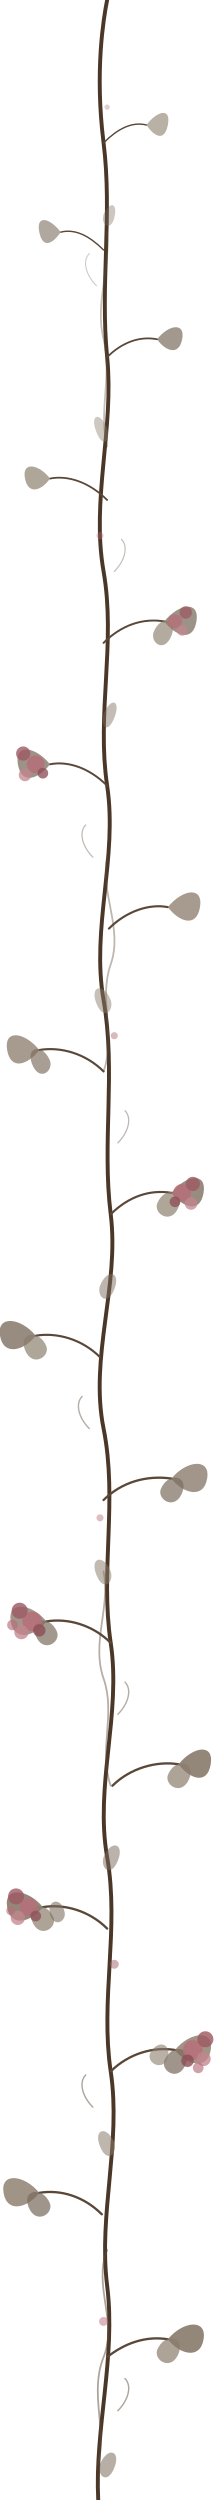
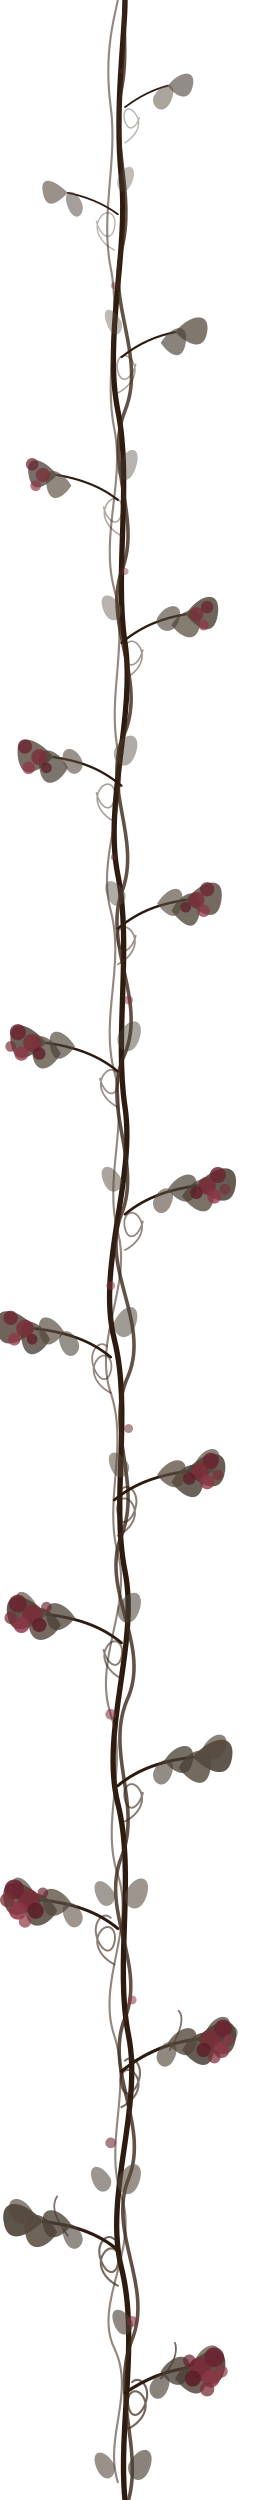
- <svg xmlns="http://www.w3.org/2000/svg" viewBox="0 0 120 1400" fill="none">
-   <path d="M55,1400 C53,1360 65,1320 60,1280 C55,1240 68,1200 62,1160 C56,1120 67,1080 60,1040 C53,1000 68,960 62,920 C56,880 66,840 58,800 C50,760 67,720 62,680 C57,640 65,600 58,560 C51,520 66,480 60,440 C54,400 65,360 58,320 C51,280 64,240 60,200 C56,160 63,120 58,80 C53,40 58,10 60,0" stroke="#4A3728" stroke-width="2.2" stroke-linecap="round" />
-   <path d="M55,1380 C60,1360 50,1340 58,1320 C66,1300 52,1280 60,1260" stroke="#5D4A3A" stroke-width="1" stroke-linecap="round" opacity="0.5" />
-   <path d="M62,1000 C55,980 65,960 58,940 C51,920 62,900 58,880" stroke="#5D4A3A" stroke-width="1" stroke-linecap="round" opacity="0.45" />
-   <path d="M58,600 C65,580 55,560 62,540 C69,520 56,500 60,480" stroke="#5D4A3A" stroke-width="1" stroke-linecap="round" opacity="0.4" />
-   <path d="M60,250 C55,230 63,210 58,190 C53,170 62,150 60,130" stroke="#5D4A3A" stroke-width="1" stroke-linecap="round" opacity="0.35" />
-   <path d="M60,1320 C70,1312 82,1308 94,1310" stroke="#5A4738" stroke-width="1.3" stroke-linecap="round" />
-   <path d="M94,1310 C102,1300 116,1298 114,1310 C112,1322 100,1318 94,1310Z" fill="#7B6C5D" opacity="0.82" />
-   <path d="M88,1316 C92,1306 104,1308 100,1318 C96,1328 86,1322 88,1316Z" fill="#8A7C6B" opacity="0.7" />
-   <path d="M62,1160 C72,1150 86,1146 98,1148" stroke="#5A4738" stroke-width="1.3" stroke-linecap="round" />
-   <path d="M98,1148 C106,1138 120,1136 118,1148 C116,1160 104,1156 98,1148Z" fill="#8A7C6B" opacity="0.82" />
-   <path d="M92,1154 C96,1144 108,1146 104,1156 C100,1166 90,1160 92,1154Z" fill="#7B6C5D" opacity="0.72" />
-   <path d="M84,1150 C88,1142 96,1144 94,1152 C92,1160 82,1156 84,1150Z" fill="#8A7C6B" opacity="0.6" />
-   <path d="M63,1000 C73,990 88,986 100,988" stroke="#5A4738" stroke-width="1.3" stroke-linecap="round" />
-   <path d="M100,988 C108,978 120,976 118,988 C116,1000 106,996 100,988Z" fill="#7B6C5D" opacity="0.82" />
-   <path d="M94,994 C98,984 110,986 106,996 C102,1006 92,1000 94,994Z" fill="#8A7C6B" opacity="0.7" />
-   <path d="M58,840 C68,830 82,826 96,828" stroke="#5A4738" stroke-width="1.3" stroke-linecap="round" />
-   <path d="M96,828 C104,818 118,816 116,828 C114,840 102,836 96,828Z" fill="#8A7C6B" opacity="0.8" />
-   <path d="M90,834 C94,824 106,826 102,836 C98,846 88,840 90,834Z" fill="#7B6C5D" opacity="0.7" />
-   <path d="M62,680 C72,670 84,666 96,668" stroke="#5A4738" stroke-width="1.2" stroke-linecap="round" />
-   <path d="M96,668 C104,658 116,656 114,668 C112,680 102,676 96,668Z" fill="#7B6C5D" opacity="0.78" />
-   <path d="M88,674 C92,664 104,666 100,676 C96,686 86,680 88,674Z" fill="#8A7C6B" opacity="0.68" />
-   <path d="M61,520 C71,510 84,506 94,508" stroke="#5A4738" stroke-width="1.2" stroke-linecap="round" />
-   <path d="M94,508 C102,498 114,496 112,508 C110,520 100,516 94,508Z" fill="#8A7C6B" opacity="0.76" />
-   <path d="M58,360 C68,350 80,346 92,348" stroke="#5A4738" stroke-width="1.1" stroke-linecap="round" />
-   <path d="M92,348 C100,338 112,336 110,348 C108,360 98,356 92,348Z" fill="#7B6C5D" opacity="0.74" />
-   <path d="M86,354 C90,344 100,346 96,356 C92,366 84,360 86,354Z" fill="#8A7C6B" opacity="0.64" />
-   <path d="M60,200 C68,192 78,188 88,190" stroke="#5A4738" stroke-width="1" stroke-linecap="round" />
-   <path d="M88,190 C94,182 104,180 102,190 C100,200 92,196 88,190Z" fill="#7B6C5D" opacity="0.7" />
-   <path d="M58,80 C66,72 74,68 82,70" stroke="#5A4738" stroke-width="0.8" stroke-linecap="round" />
-   <path d="M82,70 C88,62 96,60 94,70 C92,80 86,76 82,70Z" fill="#8A7C6B" opacity="0.6" />
-   <path d="M57,1240 C47,1230 34,1226 22,1228" stroke="#5A4738" stroke-width="1.3" stroke-linecap="round" />
-   <path d="M22,1228 C14,1218 0,1216 2,1228 C4,1240 16,1236 22,1228Z" fill="#8A7C6B" opacity="0.82" />
-   <path d="M28,1234 C24,1224 12,1226 16,1236 C20,1246 30,1240 28,1234Z" fill="#7B6C5D" opacity="0.72" />
-   <path d="M60,1080 C50,1070 36,1066 24,1068" stroke="#5A4738" stroke-width="1.3" stroke-linecap="round" />
-   <path d="M24,1068 C16,1058 2,1056 4,1068 C6,1080 18,1076 24,1068Z" fill="#7B6C5D" opacity="0.82" />
-   <path d="M30,1074 C26,1064 14,1066 18,1076 C22,1086 32,1080 30,1074Z" fill="#8A7C6B" opacity="0.7" />
-   <path d="M36,1070 C34,1062 26,1064 28,1072 C30,1080 38,1076 36,1070Z" fill="#7B6C5D" opacity="0.58" />
-   <path d="M62,920 C52,910 38,906 26,908" stroke="#5A4738" stroke-width="1.3" stroke-linecap="round" />
-   <path d="M26,908 C18,898 4,896 6,908 C8,920 20,916 26,908Z" fill="#8A7C6B" opacity="0.8" />
-   <path d="M32,914 C28,904 16,906 20,916 C24,926 34,920 32,914Z" fill="#7B6C5D" opacity="0.7" />
-   <path d="M56,760 C46,750 32,746 20,748" stroke="#5A4738" stroke-width="1.2" stroke-linecap="round" />
-   <path d="M20,748 C12,738 -2,736 0,748 C2,760 14,756 20,748Z" fill="#7B6C5D" opacity="0.78" />
-   <path d="M26,754 C22,744 10,746 14,756 C18,766 28,760 26,754Z" fill="#8A7C6B" opacity="0.68" />
-   <path d="M58,600 C48,590 34,586 22,588" stroke="#5A4738" stroke-width="1.2" stroke-linecap="round" />
-   <path d="M22,588 C14,578 2,576 4,588 C6,600 16,596 22,588Z" fill="#8A7C6B" opacity="0.76" />
-   <path d="M28,594 C24,584 14,586 18,596 C22,606 30,600 28,594Z" fill="#7B6C5D" opacity="0.66" />
-   <path d="M60,440 C50,430 38,426 28,428" stroke="#5A4738" stroke-width="1.1" stroke-linecap="round" />
-   <path d="M28,428 C20,418 8,416 10,428 C12,440 22,436 28,428Z" fill="#7B6C5D" opacity="0.74" />
-   <path d="M60,280 C50,270 38,266 28,268" stroke="#5A4738" stroke-width="1" stroke-linecap="round" />
-   <path d="M28,268 C22,260 12,258 14,268 C16,278 24,274 28,268Z" fill="#8A7C6B" opacity="0.68" />
-   <path d="M58,140 C50,132 42,128 34,130" stroke="#5A4738" stroke-width="0.8" stroke-linecap="round" />
-   <path d="M34,130 C28,122 20,120 22,130 C24,140 30,136 34,130Z" fill="#7B6C5D" opacity="0.6" />
-   <path d="M56,1380 C60,1370 68,1372 64,1382 C60,1392 54,1386 56,1380Z" fill="#7B6C5D" opacity="0.55" />
-   <path d="M64,1200 C60,1190 52,1192 56,1202 C60,1212 66,1206 64,1200Z" fill="#8A7C6B" opacity="0.55" />
-   <path d="M58,1040 C62,1030 70,1032 66,1042 C62,1052 56,1046 58,1040Z" fill="#7B6C5D" opacity="0.52" />
-   <path d="M62,880 C58,870 50,872 54,882 C58,892 64,886 62,880Z" fill="#8A7C6B" opacity="0.52" />
-   <path d="M56,720 C60,710 68,712 64,722 C60,732 54,726 56,720Z" fill="#7B6C5D" opacity="0.5" />
-   <path d="M62,560 C58,550 50,552 54,562 C58,572 64,566 62,560Z" fill="#8A7C6B" opacity="0.48" />
-   <path d="M58,400 C62,390 68,392 64,402 C60,412 56,406 58,400Z" fill="#7B6C5D" opacity="0.45" />
-   <path d="M60,240 C56,230 50,232 54,242 C58,252 62,246 60,240Z" fill="#8A7C6B" opacity="0.42" />
-   <path d="M58,120 C62,112 66,114 64,122 C62,130 56,126 58,120Z" fill="#7B6C5D" opacity="0.38" />
-   <path d="M66,1350 C72,1344 74,1336 70,1332" stroke="#5D4A3A" stroke-width="0.8" fill="none" stroke-linecap="round" opacity="0.5" />
-   <path d="M52,1180 C46,1174 44,1166 48,1162" stroke="#5D4A3A" stroke-width="0.8" fill="none" stroke-linecap="round" opacity="0.5" />
-   <path d="M66,960 C72,954 74,946 70,942" stroke="#5D4A3A" stroke-width="0.8" fill="none" stroke-linecap="round" opacity="0.45" />
-   <path d="M50,800 C44,794 42,786 46,782" stroke="#5D4A3A" stroke-width="0.8" fill="none" stroke-linecap="round" opacity="0.45" />
-   <path d="M66,640 C72,634 74,626 70,622" stroke="#5D4A3A" stroke-width="0.7" fill="none" stroke-linecap="round" opacity="0.4" />
-   <path d="M52,480 C46,474 44,466 48,462" stroke="#5D4A3A" stroke-width="0.7" fill="none" stroke-linecap="round" opacity="0.38" />
-   <path d="M64,320 C70,314 72,306 68,302" stroke="#5D4A3A" stroke-width="0.7" fill="none" stroke-linecap="round" opacity="0.35" />
-   <path d="M54,160 C48,154 46,146 50,142" stroke="#5D4A3A" stroke-width="0.6" fill="none" stroke-linecap="round" opacity="0.3" />
-   <g>
-     <circle cx="108" cy="1148" r="5.5" fill="#B76E79" opacity="0.85" />
-     <circle cx="115" cy="1142" r="4.5" fill="#9E5A63" opacity="0.82" />
-     <circle cx="114" cy="1153" r="4" fill="#C4848D" opacity="0.78" />
-     <circle cx="105" cy="1154" r="3.5" fill="#8E4F57" opacity="0.82" />
-     <circle cx="111" cy="1158" r="3" fill="#B76E79" opacity="0.65" />
-   </g>
-   <g>
-     <circle cx="18" cy="908" r="5.5" fill="#B76E79" opacity="0.85" />
-     <circle cx="11" cy="902" r="4.5" fill="#9E5A63" opacity="0.82" />
-     <circle cx="12" cy="914" r="4" fill="#C4848D" opacity="0.78" />
-     <circle cx="22" cy="913" r="3.5" fill="#8E4F57" opacity="0.82" />
-     <circle cx="7" cy="910" r="3" fill="#B76E79" opacity="0.65" />
-   </g>
-   <g>
-     <circle cx="102" cy="668" r="5" fill="#B76E79" opacity="0.82" />
-     <circle cx="108" cy="663" r="4" fill="#9E5A63" opacity="0.8" />
-     <circle cx="107" cy="674" r="3.5" fill="#C4848D" opacity="0.75" />
-     <circle cx="98" cy="673" r="3" fill="#8E4F57" opacity="0.78" />
-   </g>
-   <g>
-     <circle cx="20" cy="428" r="5" fill="#B76E79" opacity="0.82" />
-     <circle cx="13" cy="422" r="4" fill="#9E5A63" opacity="0.8" />
-     <circle cx="14" cy="434" r="3.5" fill="#C4848D" opacity="0.75" />
-     <circle cx="24" cy="433" r="3" fill="#8E4F57" opacity="0.78" />
-   </g>
-   <g>
-     <circle cx="98" cy="348" r="4" fill="#B76E79" opacity="0.78" />
-     <circle cx="104" cy="343" r="3.5" fill="#9E5A63" opacity="0.75" />
-     <circle cx="102" cy="353" r="3" fill="#C4848D" opacity="0.7" />
-   </g>
-   <g>
-     <circle cx="16" cy="1068" r="5" fill="#B76E79" opacity="0.82" />
-     <circle cx="9" cy="1062" r="4.5" fill="#9E5A63" opacity="0.8" />
-     <circle cx="10" cy="1074" r="4" fill="#C4848D" opacity="0.75" />
-     <circle cx="20" cy="1073" r="3" fill="#8E4F57" opacity="0.78" />
-     <circle cx="6" cy="1070" r="2.5" fill="#B76E79" opacity="0.6" />
-   </g>
-   <circle cx="58" cy="1300" r="2.5" fill="#B76E79" opacity="0.5" />
-   <circle cx="64" cy="1100" r="2.5" fill="#9E5A63" opacity="0.48" />
-   <circle cx="56" cy="850" r="2" fill="#B76E79" opacity="0.45" />
-   <circle cx="64" cy="580" r="2" fill="#9E5A63" opacity="0.42" />
-   <circle cx="56" cy="300" r="2" fill="#B76E79" opacity="0.38" />
-   <circle cx="60" cy="60" r="1.5" fill="#9E5A63" opacity="0.3" />
+ <svg xmlns="http://www.w3.org/2000/svg" viewBox="0 0 150 1400" fill="none">
+   <path d="M70,1400 C66,1360 78,1310 68,1270 C58,1230 80,1180 72,1140 C64,1100 76,1050 66,1010 C56,970 78,920 70,880 C62,840 74,790 64,750 C54,710 76,660 70,620 C64,580 74,530 66,490 C58,450 76,400 70,360 C64,320 74,270 66,230 C58,190 72,140 68,100 C64,60 70,20 70,0" stroke="#2D1B10" stroke-width="3" stroke-linecap="round" />
+   <path d="M72,1400 C80,1370 62,1340 74,1310 C86,1280 60,1250 72,1220 C84,1190 58,1160 70,1130 C82,1100 56,1070 68,1040 C80,1010 58,980 72,950 C84,920 56,890 68,860 C80,830 58,800 72,770 C84,740 56,710 68,680 C80,650 56,620 70,590 C82,560 58,530 68,500 C80,470 56,440 70,410 C82,380 58,350 68,320 C80,290 58,260 70,230 C82,200 60,170 68,140 C76,110 62,80 68,50 C72,30 68,10 70,0" stroke="#3A2518" stroke-width="2" stroke-linecap="round" opacity="0.8" />
+   <path d="M66,1390 C58,1365 76,1340 64,1315 C52,1290 78,1260 68,1230 C58,1200 74,1170 64,1140 C54,1110 76,1080 66,1050 C56,1020 72,990 62,960 C52,930 74,900 66,870 C58,840 72,810 62,780 C52,750 74,720 66,690 C58,660 72,630 64,600 C56,570 70,540 62,510 C54,480 72,450 66,420 C60,390 72,360 64,330 C56,300 70,270 64,240 C58,210 68,180 62,150 C56,120 66,90 62,60 C58,30 64,10 66,0" stroke="#3A2518" stroke-width="1.2" stroke-linecap="round" opacity="0.55" />
+   <path d="M72,1360 C80,1356 84,1348 80,1342 C76,1336 70,1340 72,1348 C74,1356 80,1352 82,1344 C84,1336 78,1330 74,1334" stroke="#3A2518" stroke-width="1.2" fill="none" stroke-linecap="round" opacity="0.7" />
+   <path d="M68,1180 C76,1176 80,1168 76,1162 C72,1156 66,1160 68,1168 C70,1176 76,1172 78,1164 C80,1156 74,1150 70,1154" stroke="#3A2518" stroke-width="1.2" fill="none" stroke-linecap="round" opacity="0.65" />
+   <path d="M70,1020 C78,1016 82,1008 78,1002 C74,996 68,1000 70,1008 C72,1016 78,1012 80,1004" stroke="#3A2518" stroke-width="1.1" fill="none" stroke-linecap="round" opacity="0.6" />
+   <path d="M66,860 C74,856 78,848 74,842 C70,836 64,840 66,848 C68,856 74,852 76,844 C78,836 72,830 68,834" stroke="#3A2518" stroke-width="1.1" fill="none" stroke-linecap="round" opacity="0.6" />
+   <path d="M70,700 C78,696 82,688 78,682 C74,676 68,680 70,688 C72,696 78,692 80,684" stroke="#3A2518" stroke-width="1" fill="none" stroke-linecap="round" opacity="0.55" />
+   <path d="M66,540 C74,536 78,528 74,522 C70,516 64,520 66,528 C68,536 74,532 76,524" stroke="#3A2518" stroke-width="1" fill="none" stroke-linecap="round" opacity="0.5" />
+   <path d="M70,380 C78,376 82,368 78,362 C74,356 68,360 70,368 C72,376 78,372 80,364" stroke="#3A2518" stroke-width="0.9" fill="none" stroke-linecap="round" opacity="0.48" />
+   <path d="M66,220 C74,216 78,208 74,202 C70,196 64,200 66,208 C68,216 74,212 76,204" stroke="#3A2518" stroke-width="0.9" fill="none" stroke-linecap="round" opacity="0.42" />
+   <path d="M70,80 C76,76 80,70 76,64 C72,58 68,62 70,68 C72,74 76,72 78,66" stroke="#3A2518" stroke-width="0.8" fill="none" stroke-linecap="round" opacity="0.35" />
+   <path d="M66,1280 C58,1276 54,1268 58,1262 C62,1256 68,1260 66,1268 C64,1276 58,1272 56,1264 C54,1256 60,1250 64,1254" stroke="#3A2518" stroke-width="1.2" fill="none" stroke-linecap="round" opacity="0.68" />
+   <path d="M64,1100 C56,1096 52,1088 56,1082 C60,1076 66,1080 64,1088 C62,1096 56,1092 54,1084 C52,1076 58,1070 62,1074" stroke="#3A2518" stroke-width="1.1" fill="none" stroke-linecap="round" opacity="0.6" />
+   <path d="M68,940 C60,936 56,928 60,922 C64,916 70,920 68,928 C66,936 60,932 58,924" stroke="#3A2518" stroke-width="1.1" fill="none" stroke-linecap="round" opacity="0.58" />
+   <path d="M62,780 C54,776 50,768 54,762 C58,756 64,760 62,768 C60,776 54,772 52,764 C50,756 56,750 60,754" stroke="#3A2518" stroke-width="1" fill="none" stroke-linecap="round" opacity="0.55" />
+   <path d="M66,620 C58,616 54,608 58,602 C62,596 68,600 66,608 C64,616 58,612 56,604" stroke="#3A2518" stroke-width="1" fill="none" stroke-linecap="round" opacity="0.5" />
+   <path d="M64,460 C56,456 52,448 56,442 C60,436 66,440 64,448 C62,456 56,452 54,444" stroke="#3A2518" stroke-width="0.9" fill="none" stroke-linecap="round" opacity="0.45" />
+   <path d="M68,300 C60,296 56,288 60,282 C64,276 70,280 68,288 C66,296 60,292 58,284" stroke="#3A2518" stroke-width="0.9" fill="none" stroke-linecap="round" opacity="0.4" />
+   <path d="M64,140 C56,136 52,128 56,122 C60,116 66,120 64,128 C62,136 56,132 54,124" stroke="#3A2518" stroke-width="0.8" fill="none" stroke-linecap="round" opacity="0.35" />
+   <path d="M70,1340 C82,1332 92,1328 105,1326" stroke="#2D1B10" stroke-width="1.8" stroke-linecap="round" />
+   <path d="M90,1332 C96,1326 100,1318 98,1312" stroke="#3A2518" stroke-width="1" stroke-linecap="round" opacity="0.7" />
+   <path d="M105,1326 C114,1314 128,1312 126,1326 C124,1340 112,1336 105,1326Z" fill="#4A4035" opacity="0.9" />
+   <path d="M98,1332 C104,1320 118,1318 116,1332 C114,1346 104,1340 98,1332Z" fill="#56493C" opacity="0.85" />
+   <path d="M90,1328 C96,1318 108,1316 106,1328 C104,1340 94,1336 90,1328Z" fill="#4A4035" opacity="0.78" />
+   <path d="M110,1320 C116,1310 126,1312 122,1322 C118,1332 108,1326 110,1320Z" fill="#56493C" opacity="0.7" />
+   <path d="M84,1336 C88,1326 98,1328 94,1338 C90,1348 82,1342 84,1336Z" fill="#4A4035" opacity="0.65" />
+   <path d="M68,1160 C80,1150 94,1144 110,1142" stroke="#2D1B10" stroke-width="1.8" stroke-linecap="round" />
+   <path d="M95,1148 C100,1140 104,1130 100,1126" stroke="#3A2518" stroke-width="1" stroke-linecap="round" opacity="0.65" />
+   <path d="M110,1142 C120,1130 134,1128 132,1142 C130,1156 118,1150 110,1142Z" fill="#56493C" opacity="0.9" />
+   <path d="M102,1148 C108,1136 122,1134 120,1148 C118,1162 108,1156 102,1148Z" fill="#4A4035" opacity="0.85" />
+   <path d="M94,1144 C100,1134 112,1132 110,1144 C108,1156 98,1150 94,1144Z" fill="#56493C" opacity="0.8" />
+   <path d="M116,1136 C122,1126 132,1128 128,1138 C124,1148 114,1142 116,1136Z" fill="#4A4035" opacity="0.72" />
+   <path d="M88,1150 C92,1140 102,1142 98,1152 C94,1162 86,1156 88,1150Z" fill="#56493C" opacity="0.65" />
+   <path d="M124,1140 C128,1132 136,1134 132,1142 C128,1150 122,1146 124,1140Z" fill="#4A4035" opacity="0.6" />
+   <path d="M66,1000 C78,990 92,986 108,984" stroke="#2D1B10" stroke-width="1.7" stroke-linecap="round" />
+   <path d="M108,984 C118,972 132,970 130,984 C128,998 116,992 108,984Z" fill="#4A4035" opacity="0.88" />
+   <path d="M100,990 C106,978 120,976 118,990 C116,1004 106,998 100,990Z" fill="#56493C" opacity="0.82" />
+   <path d="M92,986 C98,976 110,974 108,986 C106,998 96,992 92,986Z" fill="#4A4035" opacity="0.76" />
+   <path d="M114,978 C120,968 130,970 126,980 C122,990 112,984 114,978Z" fill="#56493C" opacity="0.68" />
+   <path d="M86,992 C90,982 100,984 96,994 C92,1004 84,998 86,992Z" fill="#4A4035" opacity="0.6" />
+   <path d="M64,840 C76,830 90,826 104,824" stroke="#2D1B10" stroke-width="1.6" stroke-linecap="round" />
+   <path d="M104,824 C114,812 128,810 126,824 C124,838 112,832 104,824Z" fill="#56493C" opacity="0.88" />
+   <path d="M96,830 C102,818 116,816 114,830 C112,844 102,838 96,830Z" fill="#4A4035" opacity="0.82" />
+   <path d="M88,826 C94,816 106,814 104,826 C102,838 92,832 88,826Z" fill="#56493C" opacity="0.74" />
+   <path d="M110,818 C116,808 126,810 122,820 C118,830 108,824 110,818Z" fill="#4A4035" opacity="0.65" />
+   <path d="M70,680 C82,670 96,666 110,664" stroke="#2D1B10" stroke-width="1.5" stroke-linecap="round" />
+   <path d="M110,664 C120,652 134,650 132,664 C130,678 118,672 110,664Z" fill="#4A4035" opacity="0.85" />
+   <path d="M102,670 C108,658 122,656 120,670 C118,684 108,678 102,670Z" fill="#56493C" opacity="0.78" />
+   <path d="M94,666 C100,656 112,654 110,666 C108,678 98,672 94,666Z" fill="#4A4035" opacity="0.7" />
+   <path d="M86,672 C90,662 100,664 96,674 C92,684 84,678 86,672Z" fill="#56493C" opacity="0.6" />
+   <path d="M66,520 C78,510 90,506 104,504" stroke="#2D1B10" stroke-width="1.4" stroke-linecap="round" />
+   <path d="M104,504 C114,492 126,490 124,504 C122,518 112,512 104,504Z" fill="#56493C" opacity="0.82" />
+   <path d="M96,510 C102,498 114,496 112,510 C110,524 102,518 96,510Z" fill="#4A4035" opacity="0.76" />
+   <path d="M88,506 C94,496 104,494 102,506 C100,518 92,512 88,506Z" fill="#56493C" opacity="0.65" />
+   <path d="M68,360 C80,350 92,346 104,344" stroke="#2D1B10" stroke-width="1.3" stroke-linecap="round" />
+   <path d="M104,344 C112,332 124,330 122,344 C120,358 110,352 104,344Z" fill="#4A4035" opacity="0.8" />
+   <path d="M96,350 C102,340 114,338 112,350 C110,362 100,356 96,350Z" fill="#56493C" opacity="0.72" />
+   <path d="M88,346 C94,336 104,338 100,348 C96,358 86,352 88,346Z" fill="#4A4035" opacity="0.62" />
+   <path d="M68,200 C78,192 88,188 98,186" stroke="#2D1B10" stroke-width="1.2" stroke-linecap="round" />
+   <path d="M98,186 C106,176 118,174 116,186 C114,198 104,192 98,186Z" fill="#56493C" opacity="0.75" />
+   <path d="M90,192 C96,182 106,180 104,192 C102,204 94,198 90,192Z" fill="#4A4035" opacity="0.65" />
+   <path d="M70,60 C78,54 86,50 94,48" stroke="#2D1B10" stroke-width="1" stroke-linecap="round" />
+   <path d="M94,48 C100,40 110,38 108,48 C106,58 98,54 94,48Z" fill="#4A4035" opacity="0.6" />
+   <path d="M86,54 C92,44 100,46 96,56 C92,66 84,60 86,54Z" fill="#56493C" opacity="0.5" />
+   <path d="M66,1260 C54,1250 40,1246 24,1244" stroke="#2D1B10" stroke-width="1.8" stroke-linecap="round" />
+   <path d="M38,1252 C32,1244 28,1236 32,1230" stroke="#3A2518" stroke-width="1" stroke-linecap="round" opacity="0.65" />
+   <path d="M24,1244 C14,1232 0,1230 2,1244 C4,1258 16,1252 24,1244Z" fill="#4A4035" opacity="0.9" />
+   <path d="M32,1250 C26,1238 12,1236 14,1250 C16,1264 28,1258 32,1250Z" fill="#56493C" opacity="0.85" />
+   <path d="M40,1246 C34,1236 22,1234 24,1246 C26,1258 36,1252 40,1246Z" fill="#4A4035" opacity="0.78" />
+   <path d="M18,1238 C12,1228 2,1230 6,1240 C10,1250 20,1244 18,1238Z" fill="#56493C" opacity="0.68" />
+   <path d="M46,1252 C42,1242 32,1244 36,1254 C40,1264 48,1258 46,1252Z" fill="#4A4035" opacity="0.6" />
+   <path d="M66,1080 C54,1070 40,1066 24,1064" stroke="#2D1B10" stroke-width="1.7" stroke-linecap="round" />
+   <path d="M24,1064 C14,1052 0,1050 2,1064 C4,1078 16,1072 24,1064Z" fill="#56493C" opacity="0.88" />
+   <path d="M32,1070 C26,1058 12,1056 14,1070 C16,1084 28,1078 32,1070Z" fill="#4A4035" opacity="0.82" />
+   <path d="M40,1066 C34,1056 22,1054 24,1066 C26,1078 36,1072 40,1066Z" fill="#56493C" opacity="0.76" />
+   <path d="M18,1058 C12,1048 4,1050 8,1060 C12,1070 20,1064 18,1058Z" fill="#4A4035" opacity="0.65" />
+   <path d="M46,1072 C42,1062 32,1064 36,1074 C40,1084 48,1078 46,1072Z" fill="#56493C" opacity="0.58" />
+   <path d="M68,920 C56,910 42,906 26,904" stroke="#2D1B10" stroke-width="1.6" stroke-linecap="round" />
+   <path d="M26,904 C16,892 2,890 4,904 C6,918 18,912 26,904Z" fill="#4A4035" opacity="0.88" />
+   <path d="M34,910 C28,898 14,896 16,910 C18,924 30,918 34,910Z" fill="#56493C" opacity="0.82" />
+   <path d="M42,906 C36,896 24,894 26,906 C28,918 38,912 42,906Z" fill="#4A4035" opacity="0.74" />
+   <path d="M20,898 C14,888 6,890 10,900 C14,910 22,904 20,898Z" fill="#56493C" opacity="0.65" />
+   <path d="M62,760 C50,750 36,746 20,744" stroke="#2D1B10" stroke-width="1.5" stroke-linecap="round" />
+   <path d="M20,744 C10,732 -4,730 -2,744 C0,758 12,752 20,744Z" fill="#56493C" opacity="0.85" />
+   <path d="M28,750 C22,738 10,736 12,750 C14,764 24,758 28,750Z" fill="#4A4035" opacity="0.78" />
+   <path d="M36,746 C30,736 20,734 22,746 C24,758 32,752 36,746Z" fill="#56493C" opacity="0.68" />
+   <path d="M44,752 C40,742 30,744 34,754 C38,764 46,758 44,752Z" fill="#4A4035" opacity="0.58" />
+   <path d="M66,600 C54,590 40,586 26,584" stroke="#2D1B10" stroke-width="1.4" stroke-linecap="round" />
+   <path d="M26,584 C16,572 4,570 6,584 C8,598 18,592 26,584Z" fill="#4A4035" opacity="0.82" />
+   <path d="M34,590 C28,578 16,576 18,590 C20,604 30,598 34,590Z" fill="#56493C" opacity="0.75" />
+   <path d="M42,586 C36,576 26,574 28,586 C30,598 38,592 42,586Z" fill="#4A4035" opacity="0.65" />
+   <path d="M68,440 C56,430 44,426 30,424" stroke="#2D1B10" stroke-width="1.3" stroke-linecap="round" />
+   <path d="M30,424 C20,412 8,410 10,424 C12,438 22,432 30,424Z" fill="#56493C" opacity="0.8" />
+   <path d="M38,430 C32,418 20,416 22,430 C24,444 34,438 38,430Z" fill="#4A4035" opacity="0.72" />
+   <path d="M46,426 C42,416 32,418 36,428 C40,438 48,432 46,426Z" fill="#56493C" opacity="0.6" />
+   <path d="M66,280 C56,272 44,268 32,266" stroke="#2D1B10" stroke-width="1.2" stroke-linecap="round" />
+   <path d="M32,266 C24,256 14,254 16,266 C18,278 26,272 32,266Z" fill="#4A4035" opacity="0.75" />
+   <path d="M40,272 C34,262 24,260 26,272 C28,284 36,278 40,272Z" fill="#56493C" opacity="0.65" />
+   <path d="M66,120 C58,114 48,110 38,108" stroke="#2D1B10" stroke-width="1" stroke-linecap="round" />
+   <path d="M38,108 C30,100 22,98 24,108 C26,118 32,114 38,108Z" fill="#56493C" opacity="0.6" />
+   <path d="M46,114 C42,104 34,106 38,116 C42,126 48,120 46,114Z" fill="#4A4035" opacity="0.5" />
+   <path d="M72,1380 C78,1368 88,1370 84,1382 C80,1394 70,1388 72,1380Z" fill="#4A4035" opacity="0.65" />
+   <path d="M64,1380 C58,1370 50,1372 54,1382 C58,1392 66,1388 64,1380Z" fill="#56493C" opacity="0.6" />
+   <path d="M74,1300 C68,1290 60,1292 64,1302 C68,1312 76,1306 74,1300Z" fill="#4A4035" opacity="0.62" />
+   <path d="M66,1220 C72,1208 82,1210 78,1222 C74,1234 64,1228 66,1220Z" fill="#56493C" opacity="0.6" />
+   <path d="M62,1220 C56,1210 48,1212 52,1222 C56,1232 64,1226 62,1220Z" fill="#4A4035" opacity="0.55" />
+   <path d="M70,1060 C76,1048 86,1050 82,1062 C78,1074 68,1068 70,1060Z" fill="#56493C" opacity="0.58" />
+   <path d="M64,1060 C58,1050 50,1052 54,1062 C58,1072 66,1066 64,1060Z" fill="#4A4035" opacity="0.52" />
+   <path d="M66,900 C72,888 82,890 78,902 C74,914 64,908 66,900Z" fill="#4A4035" opacity="0.56" />
+   <path d="M72,820 C66,810 58,812 62,822 C66,832 74,826 72,820Z" fill="#56493C" opacity="0.54" />
+   <path d="M64,740 C70,728 80,730 76,742 C72,754 62,748 64,740Z" fill="#4A4035" opacity="0.52" />
+   <path d="M68,660 C62,650 54,652 58,662 C62,672 70,666 68,660Z" fill="#56493C" opacity="0.5" />
+   <path d="M66,580 C72,568 82,570 78,582 C74,594 64,588 66,580Z" fill="#4A4035" opacity="0.48" />
+   <path d="M70,500 C64,490 56,492 60,502 C64,512 72,506 70,500Z" fill="#56493C" opacity="0.46" />
+   <path d="M64,420 C70,408 80,410 76,422 C72,434 62,428 64,420Z" fill="#4A4035" opacity="0.44" />
+   <path d="M68,340 C62,330 54,332 58,342 C62,352 70,346 68,340Z" fill="#56493C" opacity="0.42" />
+   <path d="M66,260 C72,248 80,250 76,262 C72,274 64,268 66,260Z" fill="#4A4035" opacity="0.4" />
+   <path d="M68,180 C62,170 56,172 60,182 C64,192 70,186 68,180Z" fill="#56493C" opacity="0.38" />
+   <path d="M66,100 C70,90 78,92 74,102 C70,112 64,106 66,100Z" fill="#4A4035" opacity="0.35" />
+   <g>
+     <circle cx="112" cy="1326" r="6" fill="#7A2E38" opacity="0.9" />
+     <circle cx="120" cy="1320" r="5.5" fill="#6B2230" opacity="0.88" />
+     <circle cx="118" cy="1332" r="5" fill="#8E3545" opacity="0.85" />
+     <circle cx="108" cy="1332" r="4.5" fill="#5E1D28" opacity="0.88" />
+     <circle cx="116" cy="1338" r="4" fill="#7A2E38" opacity="0.75" />
+     <circle cx="124" cy="1328" r="3.5" fill="#8E3545" opacity="0.7" />
+     <circle cx="106" cy="1322" r="3.5" fill="#6B2230" opacity="0.72" />
+   </g>
+   <g>
+     <circle cx="16" cy="1064" r="6" fill="#7A2E38" opacity="0.9" />
+     <circle cx="8" cy="1058" r="5.5" fill="#6B2230" opacity="0.88" />
+     <circle cx="10" cy="1070" r="5" fill="#8E3545" opacity="0.85" />
+     <circle cx="20" cy="1070" r="4.5" fill="#5E1D28" opacity="0.88" />
+     <circle cx="4" cy="1064" r="4" fill="#7A2E38" opacity="0.75" />
+     <circle cx="14" cy="1076" r="3.5" fill="#8E3545" opacity="0.7" />
+     <circle cx="24" cy="1060" r="3" fill="#6B2230" opacity="0.68" />
+   </g>
+   <g>
+     <circle cx="118" cy="1142" r="5.5" fill="#7A2E38" opacity="0.88" />
+     <circle cx="125" cy="1136" r="5" fill="#6B2230" opacity="0.85" />
+     <circle cx="124" cy="1148" r="4.5" fill="#8E3545" opacity="0.82" />
+     <circle cx="114" cy="1148" r="4" fill="#5E1D28" opacity="0.85" />
+     <circle cx="120" cy="1152" r="3.5" fill="#7A2E38" opacity="0.72" />
+     <circle cx="128" cy="1142" r="3" fill="#8E3545" opacity="0.65" />
+   </g>
+   <g>
+     <circle cx="18" cy="904" r="5.5" fill="#7A2E38" opacity="0.88" />
+     <circle cx="10" cy="898" r="5" fill="#6B2230" opacity="0.85" />
+     <circle cx="12" cy="910" r="4.5" fill="#8E3545" opacity="0.82" />
+     <circle cx="22" cy="910" r="4" fill="#5E1D28" opacity="0.85" />
+     <circle cx="6" cy="906" r="3.5" fill="#7A2E38" opacity="0.72" />
+     <circle cx="26" cy="900" r="3" fill="#6B2230" opacity="0.65" />
+   </g>
+   <g>
+     <circle cx="112" cy="824" r="5" fill="#7A2E38" opacity="0.85" />
+     <circle cx="118" cy="818" r="4.5" fill="#6B2230" opacity="0.82" />
+     <circle cx="116" cy="830" r="4" fill="#8E3545" opacity="0.78" />
+     <circle cx="106" cy="828" r="3.5" fill="#5E1D28" opacity="0.8" />
+     <circle cx="122" cy="826" r="3" fill="#7A2E38" opacity="0.68" />
+   </g>
+   <g>
+     <circle cx="18" cy="584" r="5" fill="#7A2E38" opacity="0.85" />
+     <circle cx="10" cy="578" r="4.5" fill="#6B2230" opacity="0.82" />
+     <circle cx="12" cy="590" r="4" fill="#8E3545" opacity="0.78" />
+     <circle cx="22" cy="590" r="3.5" fill="#5E1D28" opacity="0.8" />
+     <circle cx="6" cy="586" r="3" fill="#7A2E38" opacity="0.68" />
+   </g>
+   <g>
+     <circle cx="110" cy="504" r="4.5" fill="#7A2E38" opacity="0.82" />
+     <circle cx="116" cy="498" r="4" fill="#6B2230" opacity="0.78" />
+     <circle cx="114" cy="510" r="3.5" fill="#8E3545" opacity="0.75" />
+     <circle cx="104" cy="508" r="3" fill="#5E1D28" opacity="0.76" />
+   </g>
+   <g>
+     <circle cx="22" cy="424" r="4.5" fill="#7A2E38" opacity="0.82" />
+     <circle cx="14" cy="418" r="4" fill="#6B2230" opacity="0.78" />
+     <circle cx="16" cy="430" r="3.5" fill="#8E3545" opacity="0.75" />
+     <circle cx="26" cy="430" r="3" fill="#5E1D28" opacity="0.76" />
+   </g>
+   <g>
+     <circle cx="110" cy="344" r="4" fill="#7A2E38" opacity="0.78" />
+     <circle cx="116" cy="340" r="3.5" fill="#6B2230" opacity="0.75" />
+     <circle cx="114" cy="350" r="3" fill="#8E3545" opacity="0.7" />
+   </g>
+   <g>
+     <circle cx="24" cy="266" r="4" fill="#7A2E38" opacity="0.75" />
+     <circle cx="18" cy="260" r="3.5" fill="#6B2230" opacity="0.72" />
+     <circle cx="20" cy="272" r="3" fill="#8E3545" opacity="0.68" />
+   </g>
+   <g>
+     <circle cx="116" cy="664" r="5" fill="#7A2E38" opacity="0.85" />
+     <circle cx="122" cy="658" r="4.5" fill="#6B2230" opacity="0.82" />
+     <circle cx="120" cy="670" r="4" fill="#8E3545" opacity="0.78" />
+     <circle cx="110" cy="668" r="3.5" fill="#5E1D28" opacity="0.8" />
+     <circle cx="126" cy="666" r="3" fill="#7A2E38" opacity="0.65" />
+   </g>
+   <g>
+     <circle cx="14" cy="744" r="5" fill="#7A2E38" opacity="0.82" />
+     <circle cx="6" cy="738" r="4" fill="#6B2230" opacity="0.78" />
+     <circle cx="8" cy="750" r="3.5" fill="#8E3545" opacity="0.75" />
+     <circle cx="18" cy="750" r="3" fill="#5E1D28" opacity="0.76" />
+   </g>
+   <circle cx="74" cy="1300" r="3" fill="#7A2E38" opacity="0.6" />
+   <circle cx="62" cy="1200" r="3" fill="#6B2230" opacity="0.58" />
+   <circle cx="74" cy="1120" r="2.5" fill="#8E3545" opacity="0.55" />
+   <circle cx="62" cy="960" r="3" fill="#7A2E38" opacity="0.55" />
+   <circle cx="72" cy="800" r="2.5" fill="#6B2230" opacity="0.52" />
+   <circle cx="62" cy="720" r="2.5" fill="#8E3545" opacity="0.5" />
+   <circle cx="72" cy="560" r="2.5" fill="#7A2E38" opacity="0.48" />
+   <circle cx="64" cy="480" r="2" fill="#6B2230" opacity="0.45" />
+   <circle cx="70" cy="320" r="2" fill="#7A2E38" opacity="0.42" />
+   <circle cx="64" cy="160" r="2" fill="#6B2230" opacity="0.38" />
+   <circle cx="68" cy="40" r="1.5" fill="#7A2E38" opacity="0.3" />
</svg>
